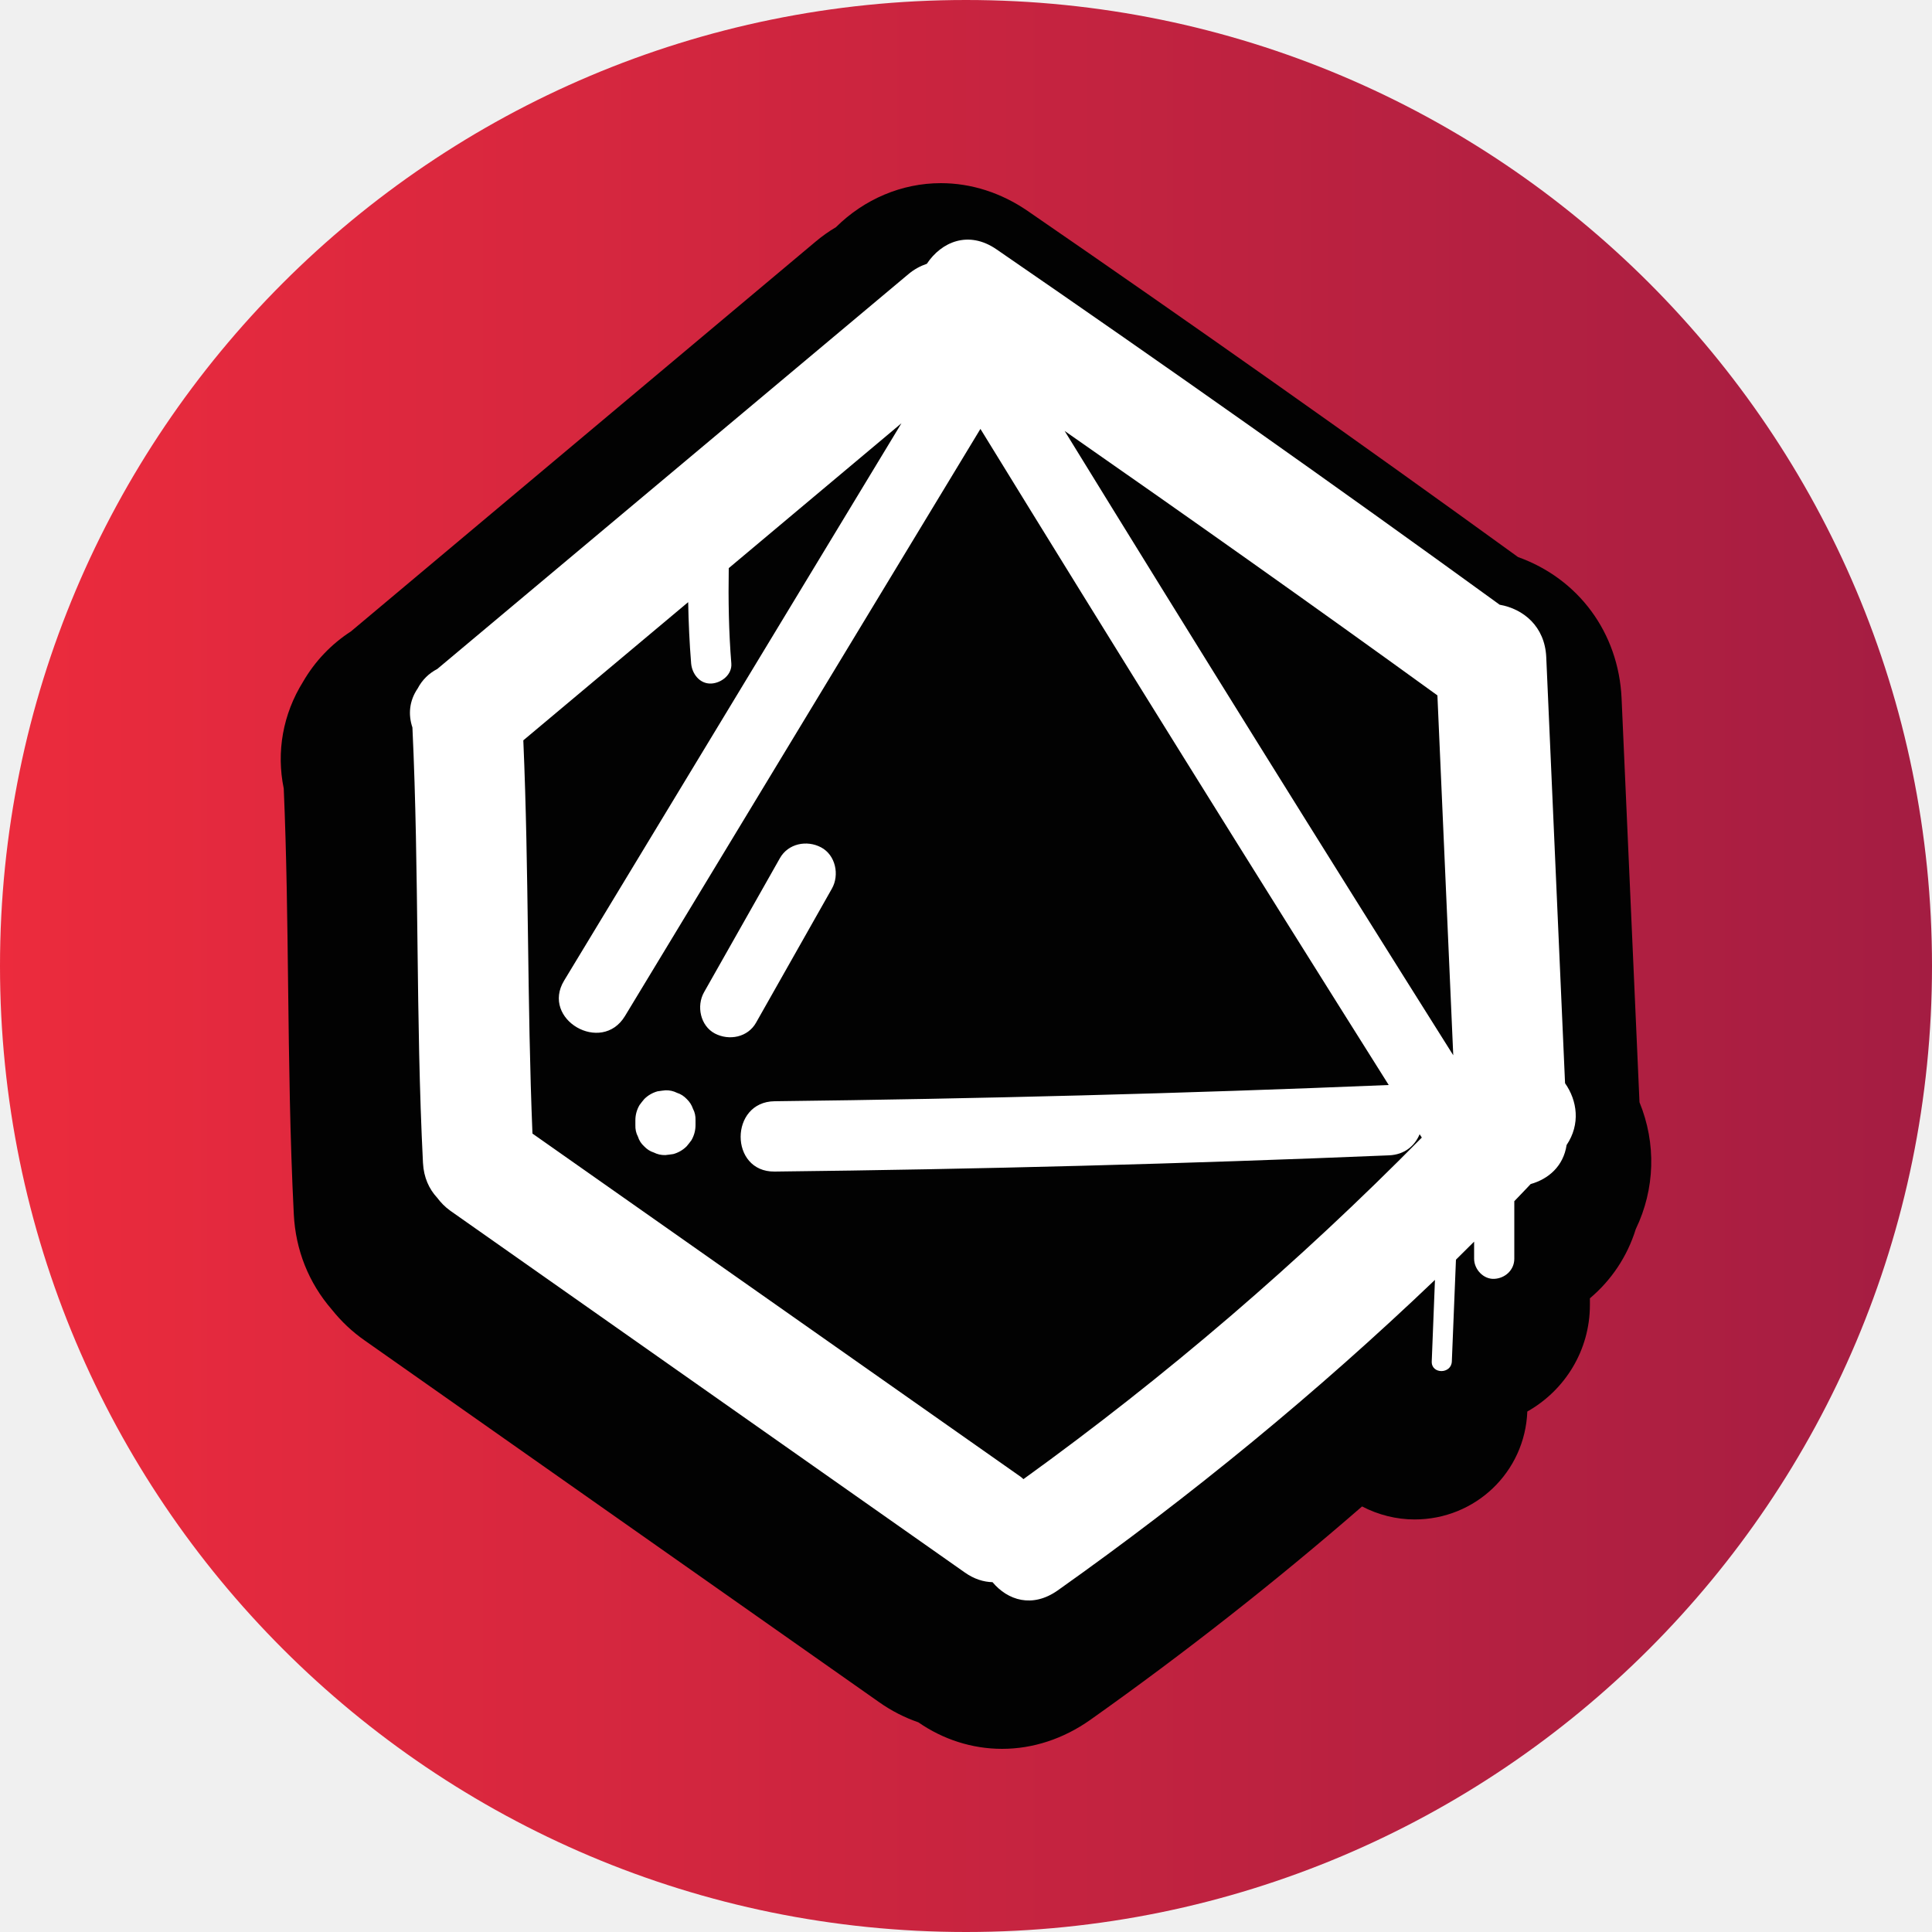
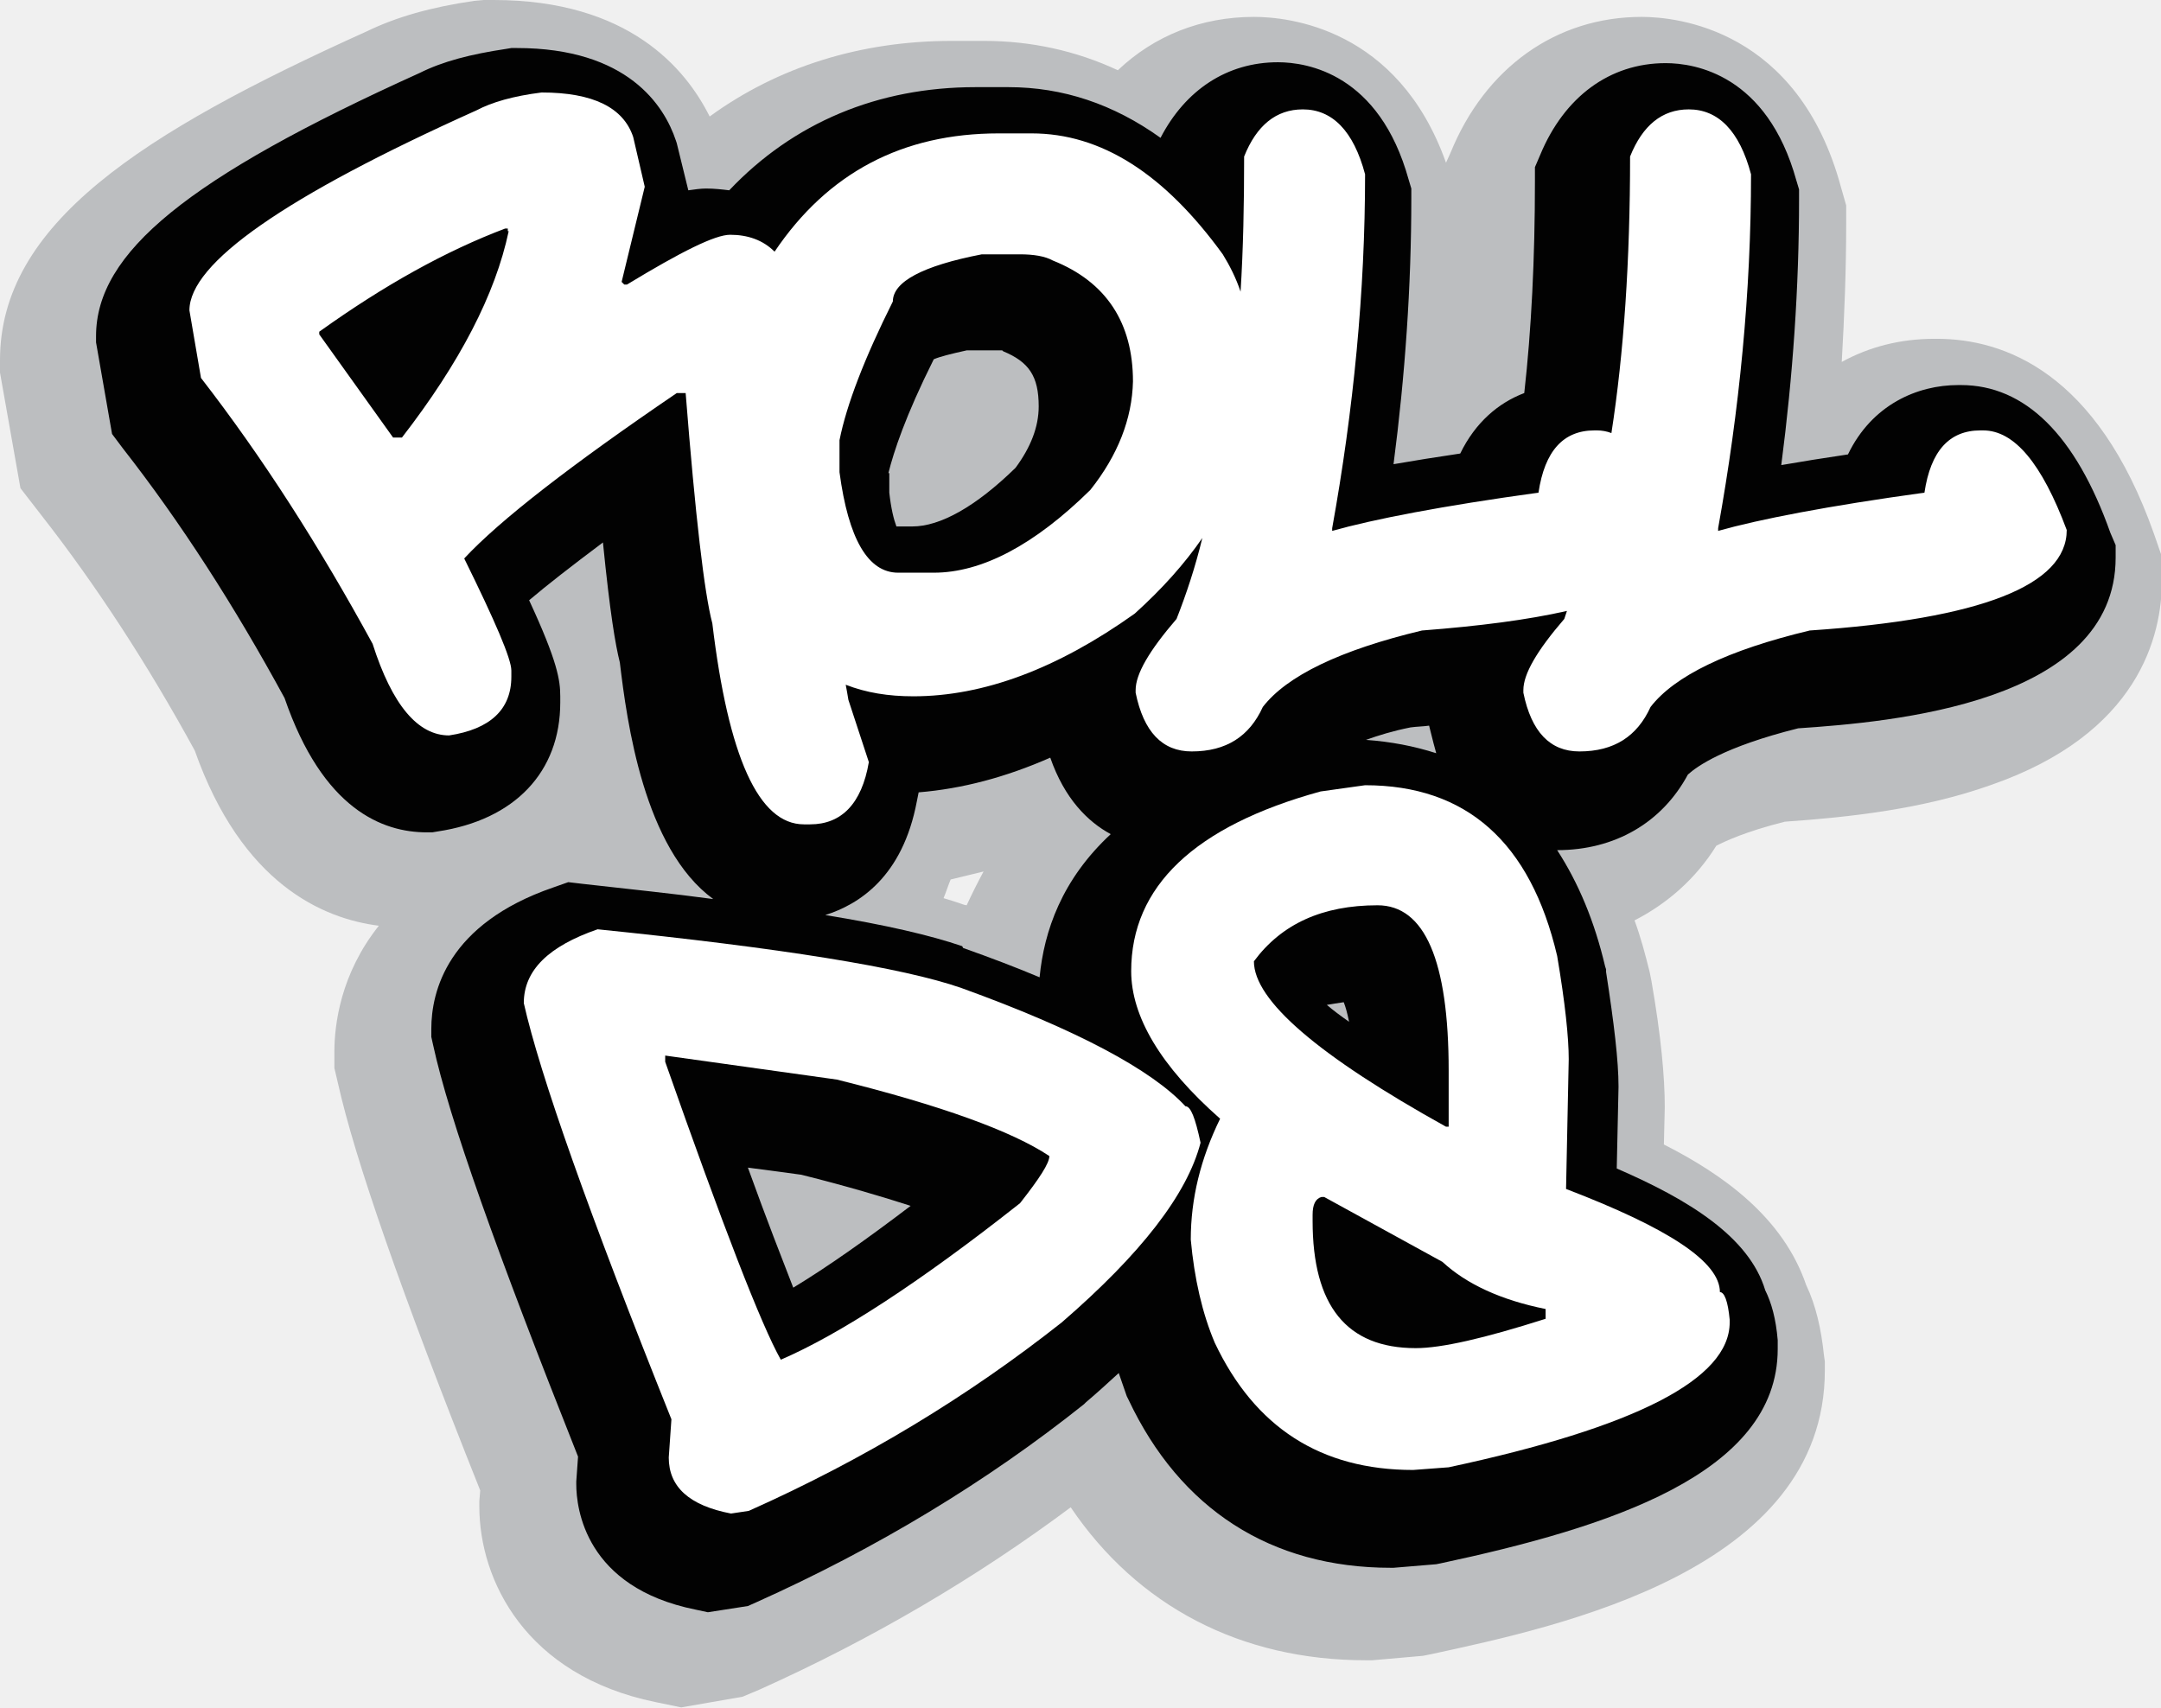
- <svg xmlns="http://www.w3.org/2000/svg" version="1.1" id="Layer_1" x="0px" y="0px" viewBox="0 0 150 150" style="enable-background:new 0 0 150 150;" xml:space="preserve">
+ <svg xmlns="http://www.w3.org/2000/svg" version="1.1" id="Layer_1" x="0px" y="0px" viewBox="0 0 243 192" style="enable-background:new 0 0 243 192;" xml:space="preserve">
  <style type="text/css">
- 	.st0{fill:url(#SVGID_1_);}
+ 	.st0{fill:#BCBEC0;}
	.st1{fill:#020202;}
	.st2{fill:#FFFFFF;}
</style>
  <g>
-     <linearGradient id="SVGID_1_" gradientUnits="userSpaceOnUse" x1="0" y1="77" x2="150" y2="77" gradientTransform="matrix(1 0 0 -1 0 152)">
-       <stop offset="0" style="stop-color:#EC2B3D" />
-       <stop offset="1" style="stop-color:#A41D42" />
-     </linearGradient>
-     <circle class="st0" cx="75" cy="75" r="75" />
-     <g>
-       <path class="st1" d="M127.29,85.58l-1.39-31.35c-0.23-5.13-3.37-9.31-8.04-10.98c-12.52-9.07-25.32-18.1-38.07-26.87    c-2.05-1.41-4.38-2.16-6.74-2.16c-3.04,0-5.95,1.24-8.15,3.42c-0.56,0.33-1.09,0.71-1.59,1.13L27.25,49.02    c-1.53,0.99-2.8,2.32-3.72,3.91c-1.56,2.5-2.09,5.44-1.5,8.29c0.22,5.09,0.28,10.31,0.34,15.37c0.07,5.77,0.14,11.74,0.44,17.68    c0.14,2.79,1.16,5.33,2.94,7.39c0.76,0.95,1.6,1.74,2.56,2.41l39.95,28.09c0.95,0.67,1.97,1.19,3.04,1.56    c1.92,1.33,4.17,2.06,6.5,2.06c2.4,0,4.77-0.78,6.85-2.25c7.34-5.2,14.4-10.75,21.1-16.57c1.25,0.65,2.65,1.01,4.08,1.01    c4.72,0,8.57-3.68,8.75-8.38l0,0c2.91-1.64,4.86-4.74,4.86-8.28v-0.51c1.66-1.4,2.9-3.24,3.56-5.37    C128.5,92.32,128.6,88.77,127.29,85.58z" />
-       <path class="st2" d="M121.63,88.9c1.09-1.62,0.83-3.45-0.12-4.8c-0.49-11.03-0.97-22.06-1.46-33.09    c-0.11-2.38-1.78-3.74-3.62-4.06c0,0,0,0-0.01-0.01c-12.9-9.36-25.92-18.55-39.05-27.58c-2.18-1.5-4.28-0.58-5.41,1.12    c-0.5,0.17-0.99,0.43-1.45,0.82C58.33,31.5,46.14,41.72,33.95,51.94c-0.64,0.33-1.17,0.84-1.52,1.51    c-0.67,0.98-0.74,2.05-0.41,3.03c0.53,11.26,0.25,22.55,0.82,33.81c0.06,1.14,0.48,2.03,1.1,2.7c0.27,0.36,0.6,0.71,1.02,1.01    c13.32,9.36,26.64,18.73,39.95,28.09c0.74,0.52,1.46,0.73,2.15,0.75c1.18,1.41,3.09,2.03,5.06,0.64    c10.36-7.34,20.14-15.37,29.29-24.11c-0.08,2.11-0.17,4.22-0.25,6.33c-0.04,1,1.52,1,1.56,0c0.11-2.63,0.21-5.27,0.32-7.9    c0.47-0.46,0.94-0.93,1.41-1.4c0,0.44,0,0.89,0,1.33c0,0.82,0.72,1.6,1.56,1.56c0.85-0.04,1.56-0.69,1.56-1.56    c0-1.49,0-2.98,0-4.47c0.43-0.44,0.85-0.89,1.27-1.33C120.22,91.54,121.38,90.55,121.63,88.9z M112.83,81.93    c-10.14-16.1-20.2-32.26-30.17-48.47c9.7,6.76,19.36,13.59,28.94,20.53C112.01,63.31,112.42,72.62,112.83,81.93z M79.46,114.84    c-0.07-0.06-0.13-0.12-0.21-0.18c-12.64-8.88-25.27-17.77-37.91-26.65c-0.42-10.17-0.27-20.36-0.71-30.53    c4.27-3.58,8.54-7.16,12.8-10.73c0.03,1.59,0.1,3.17,0.23,4.76c0.07,0.81,0.67,1.6,1.56,1.56c0.79-0.04,1.63-0.69,1.56-1.56    c-0.2-2.46-0.24-4.93-0.2-7.4c4.47-3.75,8.94-7.5,13.41-11.25C61.26,47.28,52.53,61.71,43.8,76.13c-1.83,3.01,2.9,5.76,4.72,2.76    c9.2-15.2,18.4-30.4,27.6-45.59c10.47,17.04,21.04,34.01,31.7,50.94c-15.89,0.66-31.78,1.07-47.68,1.26    c-3.51,0.04-3.52,5.5,0,5.46c15.91-0.18,31.81-0.6,47.7-1.26c1.22-0.05,2.01-0.75,2.38-1.64c0.06,0.09,0.11,0.18,0.17,0.26    C100.83,98.02,90.52,106.86,79.46,114.84z M53.8,86.08c0.15,0.28,0.21,0.58,0.2,0.9c0,0.12,0,0.25,0,0.37    c0,0.42-0.11,0.82-0.32,1.18c-0.12,0.16-0.24,0.32-0.37,0.47c-0.29,0.29-0.64,0.49-1.03,0.6c-0.21,0.03-0.41,0.06-0.62,0.08    c-0.32,0.01-0.62-0.06-0.9-0.2c-0.29-0.09-0.54-0.26-0.75-0.48c-0.23-0.21-0.39-0.46-0.48-0.75c-0.15-0.28-0.21-0.58-0.2-0.9    c0-0.12,0-0.25,0-0.37c0-0.42,0.11-0.82,0.32-1.18c0.12-0.16,0.24-0.32,0.37-0.47c0.29-0.29,0.64-0.49,1.03-0.6    c0.21-0.03,0.41-0.06,0.62-0.08c0.32-0.01,0.62,0.06,0.9,0.2c0.29,0.09,0.54,0.26,0.75,0.48C53.54,85.54,53.7,85.79,53.8,86.08z     M55.5,80.24c-1.13-0.6-1.44-2.14-0.84-3.2c1.96-3.47,3.93-6.94,5.89-10.41c0.64-1.14,2.09-1.43,3.2-0.84    c1.13,0.6,1.44,2.14,0.84,3.2c-1.96,3.47-3.93,6.94-5.89,10.41C58.06,80.54,56.61,80.82,55.5,80.24z" />
-     </g>
+     <path class="st0" d="M73.7,191.4c-14.6-3-19.8-13.7-19.8-22v-0.6l0.1-1.2c-8.9-22.3-14.1-37.3-16-45.8l-0.4-1.7v-1.8   c0-3.1,0.7-8.8,5-14.2c-6.3-0.8-15.4-4.7-20.7-19.7C16.6,74.7,10.8,65.8,4.7,58l-2.4-3.1L0,41.9v-1.4c0-15.3,15.8-25.5,41.3-37   c3.3-1.6,7.2-2.7,12-3.4L54.4,0h1.1c15.2,0,21.6,7.7,24.3,13.1c7.7-5.6,17-8.5,27.2-8.5h3.7c5.2,0,10.3,1.1,15,3.3   c4.1-3.9,9.4-6,15.3-6c3.8,0,16.2,1.2,21.6,16.4l0.5-1.1c3.9-9.6,11.9-15.3,21.5-15.3c4,0,17.6,1.4,22.4,19.1l0.6,2.1v2.1   c0,5.1-0.2,10.3-0.5,15.5c3.1-1.7,6.6-2.6,10.4-2.6h0.3c7.6,0,18,3.8,24.4,21.9l0.9,2.6v2.7c0,6.1-2.5,17.2-19.3,23   c-7.6,2.7-15.9,3.6-23.1,4.1c-4.4,1.1-6.7,2.2-7.7,2.7c-2.3,3.7-5.5,6.5-9.2,8.4c0.7,1.9,1.2,3.8,1.7,5.8l0.1,0.5l0.1,0.5   c1.1,6.3,1.5,10.9,1.5,14.2l-0.1,4.2c6.7,3.4,13.4,8.2,16,15.8c1.1,2.3,1.7,5,2,7.9l0.1,0.7v1c0,22.5-29.9,28.8-44.2,31.9l-1,0.2   l-5.7,0.5h-0.7c-14.1,0-25.7-6.1-33.2-17.2c-10.6,7.9-22.3,14.8-35,20.5l-1.9,0.8l-6.9,1.2L73.7,191.4z M106.1,101   c0.7,0.2,1.3,0.4,1.9,0.6c0,0,0.5,0.2,0.7,0.2c0.6-1.3,1.2-2.5,1.9-3.8c-1.2,0.3-2.5,0.6-3.7,0.9C106.6,99.6,106.4,100.3,106.1,101   z" />
+     <path class="st1" d="M237.3,59.9c-3.9-11-9.6-16.6-16.8-16.6h-0.3c-4.6,0-9.7,2.2-12.4,7.8c-2.7,0.4-5.2,0.8-7.5,1.2   c1.3-10,2-20,2-29.9v-1.1l-0.3-1c-3.3-11.9-11.4-13.2-14.7-13.2c-6.3,0-11.4,3.8-14.1,10.3l-0.6,1.4v1.6c0,8.7-0.4,16.7-1.2,23.8   c-2.9,1.1-5.5,3.3-7.2,6.8c-2.7,0.4-5.2,0.8-7.5,1.2c1.3-10,2-20,2-29.9v-1.1l-0.3-1c-3.3-11.9-11.4-13.2-14.7-13.2   c-5.7,0-10.4,3.1-13.2,8.5c-5.3-3.8-11-5.7-17.1-5.7h-3.7c-11,0-20.5,4-27.7,11.6c-0.8-0.1-1.7-0.2-2.6-0.2c-0.6,0-1.3,0.1-2,0.2   l-1.3-5.3l-0.1-0.3c-1.3-3.9-5.4-10.4-17.9-10.4h-0.6l-0.6,0.1c-4,0.6-7.1,1.4-9.7,2.7C21.1,20,10.8,28.4,10.8,37.8v0.7l1.8,10.3   l1.2,1.6c6.5,8.3,12.6,17.8,18.2,28.1C36.3,91,43,93.6,48,93.6h0.6l0.6-0.1C57.9,92.2,63,86.8,63,79v-0.7c0-1.8-0.3-3.9-3.5-10.8   c2-1.7,4.7-3.8,8.3-6.5c0.8,8,1.4,11.5,1.9,13.5c0.8,6.7,2.7,20.9,10.5,26.6c-4.4-0.6-9.3-1.1-14.6-1.7l-1.7-0.2l-1.7,0.6   c-11.9,4.1-13.7,11.7-13.7,15.9v0.9l0.2,0.9c1.8,8.3,7.2,23.4,16.3,46.3l-0.2,2.8v0.3c0,2.7,1,11.6,13.4,14.1l1.4,0.3l4.5-0.7   l0.9-0.4c13.6-6.1,26-13.6,36.9-22.3l0.1-0.1l0.1-0.1c1.3-1.1,2.5-2.2,3.7-3.3c0.3,0.9,0.6,1.7,0.9,2.6l0.1,0.2l0.1,0.2   c5.8,12.3,16,18.9,29.5,18.9h0.3l4.8-0.4l0.5-0.1c18.7-4,37.9-10,37.9-24.1v-0.7l0-0.3c-0.2-2.4-0.7-4.2-1.4-5.6   c-1.8-6-8.6-10.2-16.7-13.7l0.2-9.2c0-2.9-0.5-7.1-1.4-12.9l0-0.3l-0.1-0.3c-1.2-5.1-3-9.4-5.4-13.1c6.5,0,11.8-3.1,14.7-8.5   c1-0.9,4-3.1,12.4-5.2c10.4-0.7,35.7-2.8,35.7-19.2v-1.4L237.3,59.9z M99.9,53.2c0.6-2.4,1.9-6.4,5.1-12.8c0.7-0.3,1.9-0.6,3.7-1   h3.5c0.2,0,0.4,0,0.5,0l0.1,0.1c2.9,1.2,4,2.8,4,6.2c0,2.3-0.9,4.6-2.6,6.9c-4.5,4.4-8.5,6.6-11.6,6.6h-1.8c-0.3-0.8-0.6-2-0.8-3.8   V53.2z M89.2,144.8c-1.2-3.1-2.9-7.4-5.1-13.5l6,0.8c5.2,1.3,9.2,2.5,12.3,3.5C97.4,139.4,93,142.5,89.2,144.8z M108.2,106.4   c-3.5-1.2-8.6-2.4-15.4-3.5c3.8-1.2,8.7-4.3,10.3-12.8l0.2-1c4.9-0.4,9.8-1.7,14.8-3.9c1.6,4.6,4.2,7.2,6.8,8.6   c-5.5,5.1-7.5,10.9-8,16.1c-2.6-1.1-5.5-2.2-8.6-3.3L108.2,106.4z M149.2,113c0.6-0.1,1.2-0.2,1.9-0.3c0.2,0.5,0.4,1.2,0.6,2.2   C150.7,114.2,149.9,113.6,149.2,113z M153.6,83.2c1.4-0.5,3-1,5-1.4c0.7-0.1,1.4-0.1,2.1-0.2v0l0.2,0.8c0.2,0.8,0.4,1.6,0.6,2.3   C159,83.9,156.4,83.4,153.6,83.2z" />
+     <path class="st2" d="M223,48.4h-0.3c-3.5,0-5.6,2.3-6.3,7c-10.9,1.5-18.6,3-23.2,4.3v-0.3c2.4-13.3,3.7-26.6,3.7-39.8   c-1.3-4.9-3.7-7.3-7-7.3c-3,0-5.2,1.8-6.6,5.3c0,11.7-0.7,22.1-2.1,31.1c-0.5-0.2-1.1-0.3-1.6-0.3h-0.3c-3.5,0-5.6,2.3-6.3,7   c-10.9,1.5-18.6,3-23.2,4.3v-0.3c2.4-13.3,3.7-26.6,3.7-39.8c-1.3-4.9-3.7-7.3-7-7.3c-3,0-5.2,1.8-6.6,5.3c0,5.4-0.1,10.4-0.4,15.2   c-0.5-1.5-1.2-2.9-2-4.2C130.9,19.5,123.8,15,116,15h-3.7c-10.8,0-19.2,4.4-25.2,13.3c-1.3-1.3-3-1.9-5-1.9   c-1.7,0-5.5,1.9-11.6,5.6h-0.3l-0.3-0.3L72.5,21l-1.3-5.6c-1.1-3.3-4.5-5-10.3-5c-3.2,0.4-5.6,1.1-7.3,2   C32,22.1,21.3,29.6,21.3,34.9l1.3,7.6c6.9,8.9,13.3,18.9,19.3,29.9c2.2,6.9,5.1,10.3,8.6,10.3c4.6-0.7,7-2.9,7-6.6v-0.7   c0-1.3-1.8-5.5-5.3-12.6c4-4.3,12-10.5,23.9-18.6h1c1.1,13.9,2.1,22.5,3,25.9c1.8,15,5.2,22.6,10.3,22.6h0.7c3.5,0,5.8-2.3,6.6-7   l-2.3-7c-0.1-0.6-0.2-1.2-0.3-1.7c2.3,0.9,4.8,1.3,7.6,1.3c7.9,0,16.2-3.1,24.9-9.3c3.1-2.8,5.6-5.6,7.6-8.5   c-0.8,3.3-1.8,6.3-2.9,9.1c-3.1,3.6-4.6,6.2-4.6,8v0.3c0.9,4.4,3,6.6,6.3,6.6c3.9,0,6.5-1.7,8-5c2.7-3.5,8.7-6.4,17.9-8.6   c6.5-0.5,11.9-1.2,16.3-2.2c-0.1,0.3-0.2,0.6-0.3,0.9c-3.1,3.6-4.6,6.2-4.6,8v0.3c0.9,4.4,3,6.6,6.3,6.6c3.9,0,6.5-1.7,8-5   c2.7-3.5,8.7-6.4,17.9-8.6c19.3-1.3,28.9-5.1,28.9-11.3C229.6,52.1,226.5,48.4,223,48.4z M57.2,26c-1.5,7.1-5.5,14.8-12,23.2h-1   l-8.3-11.6v-0.3c7.4-5.3,14.3-9.1,20.9-11.6h0.3V26z M122.6,55.1c-6.3,6.2-12.2,9.3-17.6,9.3h-4c-3.4,0-5.6-3.8-6.6-11.3v-3.6   c0.8-4,2.8-9.2,6-15.6c0-2.2,3.3-4,10-5.3h4.3c1.5,0,2.8,0.2,3.7,0.7c6,2.4,9,7,9,13.6C127.3,47.1,125.7,51.2,122.6,55.1z" />
+     <path class="st2" d="M133.3,124.4c-3.8-4.1-12.2-8.6-25.2-13.3c-6.6-2.3-20.3-4.5-40.9-6.6c-5.5,1.9-8.3,4.6-8.3,8.3   c1.8,8,7.3,23.6,16.6,46.8l-0.3,4.3c0,3.3,2.3,5.4,7,6.3l2-0.3c13-5.8,24.7-12.9,35.2-21.2c8.9-7.7,14.1-14.4,15.6-20.2   C134.4,125.7,133.9,124.4,133.3,124.4z M114.7,135.3c-11.4,9-20.4,14.8-26.9,17.6c-2.2-3.9-6.5-15-13-33.5v-0.7l19.3,2.7   c11.7,2.9,19.7,5.8,23.9,8.6C118,130.8,116.9,132.5,114.7,135.3z" />
+     <path class="st2" d="M193.4,145.3c0-3.4-5.8-7.2-17.3-11.6l0.3-14.6c0-2.4-0.4-6.3-1.3-11.6c-3-12.8-10.2-19.2-21.6-19.2l-5,0.7   c-14.2,3.9-21.3,10.7-21.3,20.2c0,5.1,3.3,10.7,10,16.6c-2.2,4.5-3.3,9-3.3,13.6c0.4,4.4,1.3,8.3,2.7,11.6   c4.5,9.5,11.9,14.3,22.3,14.3l4-0.3c21-4.5,31.6-9.9,31.6-16.3v-0.3C194.3,146.3,193.9,145.3,193.4,145.3z M141,108.1   c3.1-4.2,7.7-6.3,13.9-6.3c5.3,0,8,6.2,8,18.6v6.3h-0.3C148.2,118.7,141,112.5,141,108.1z M173.8,148.3c-6.9,2.2-11.7,3.3-14.6,3.3   c-7.8,0-11.6-4.8-11.6-14.3v-0.7c0-1.1,0.3-1.8,1-2h0.3l13.3,7.3c2.7,2.5,6.6,4.3,11.6,5.3V148.3z" />
  </g>
</svg>
